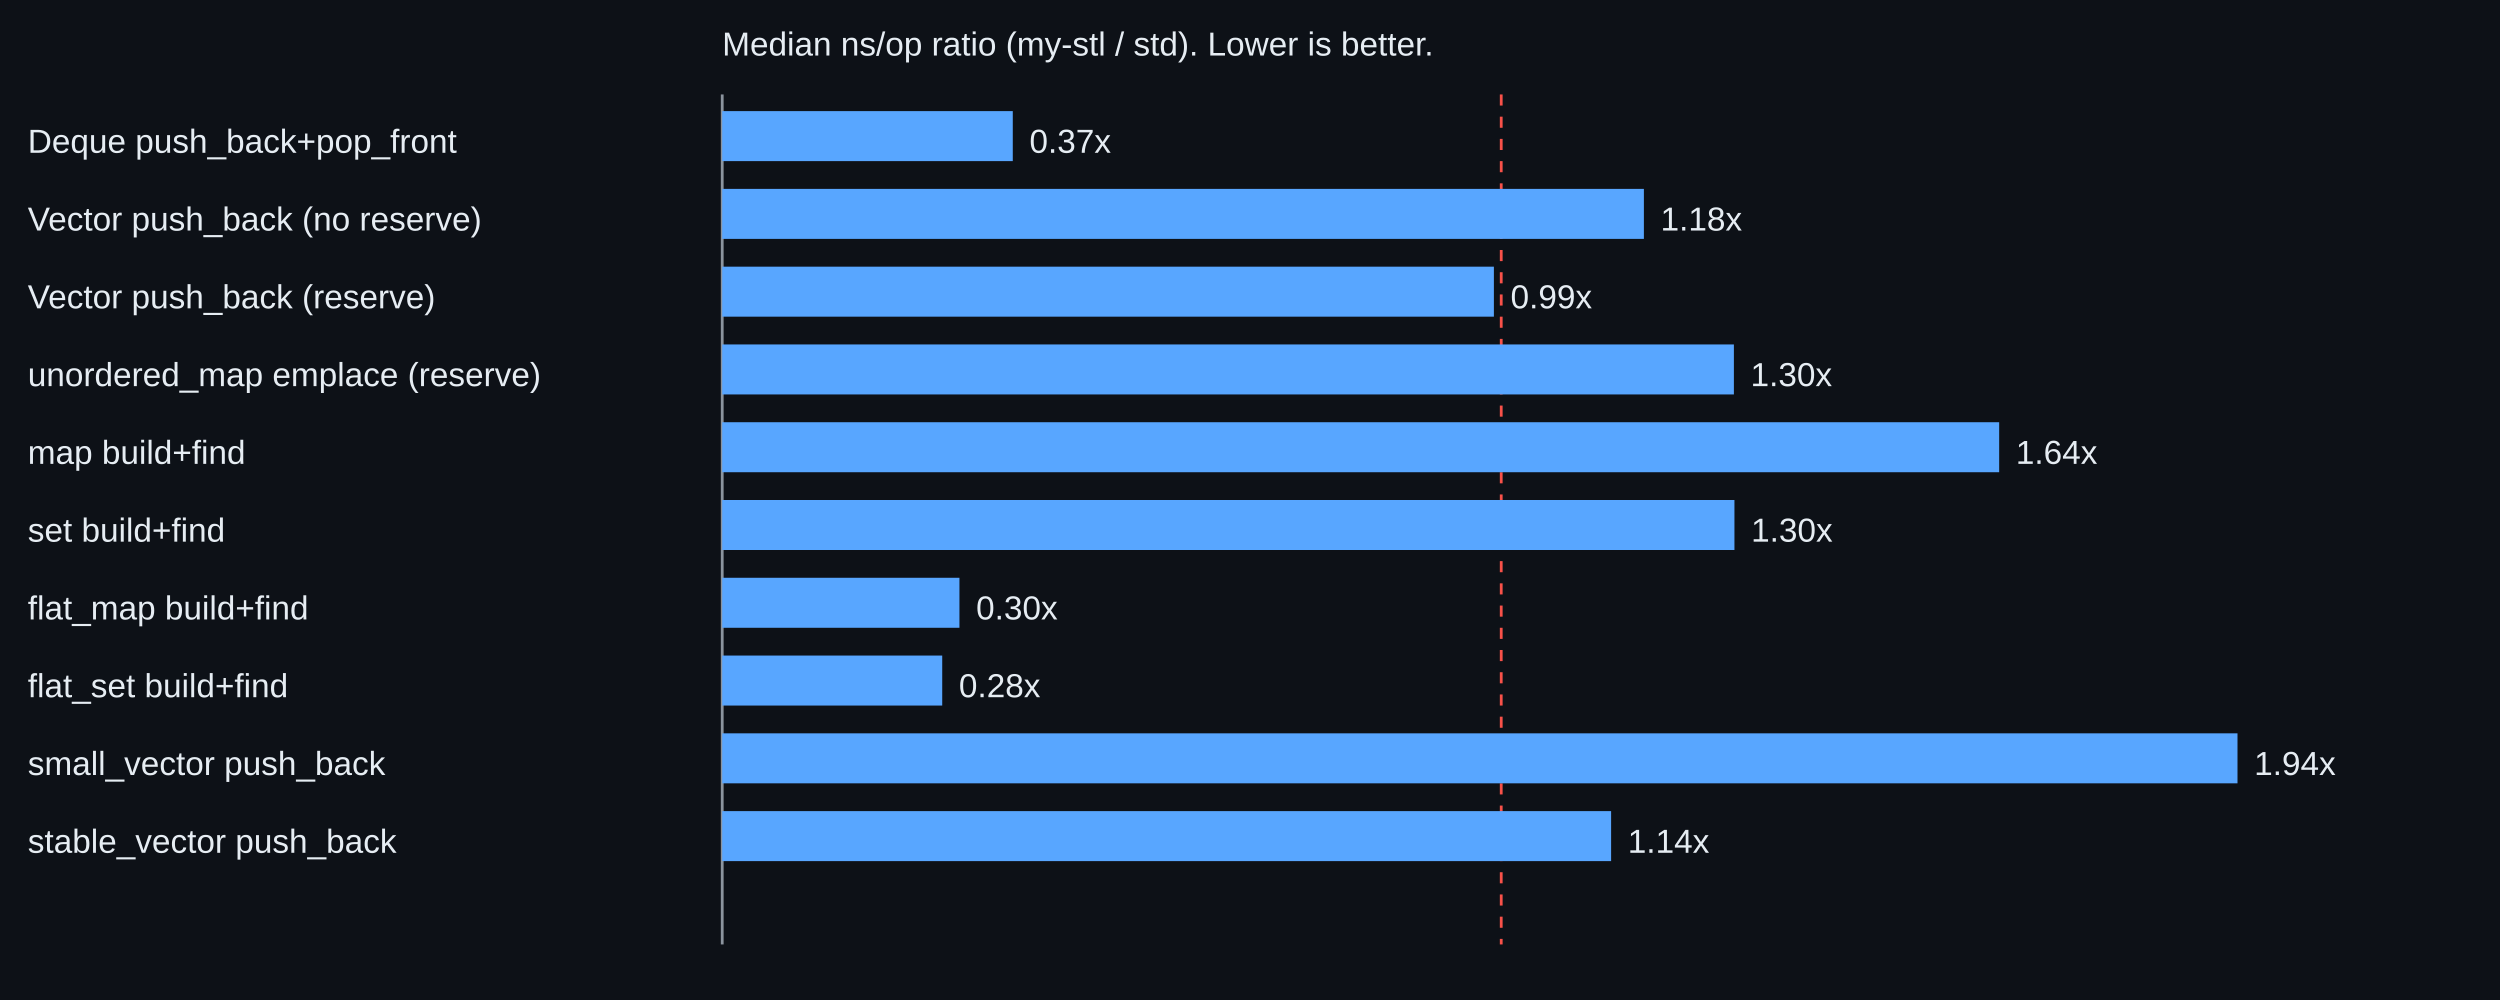
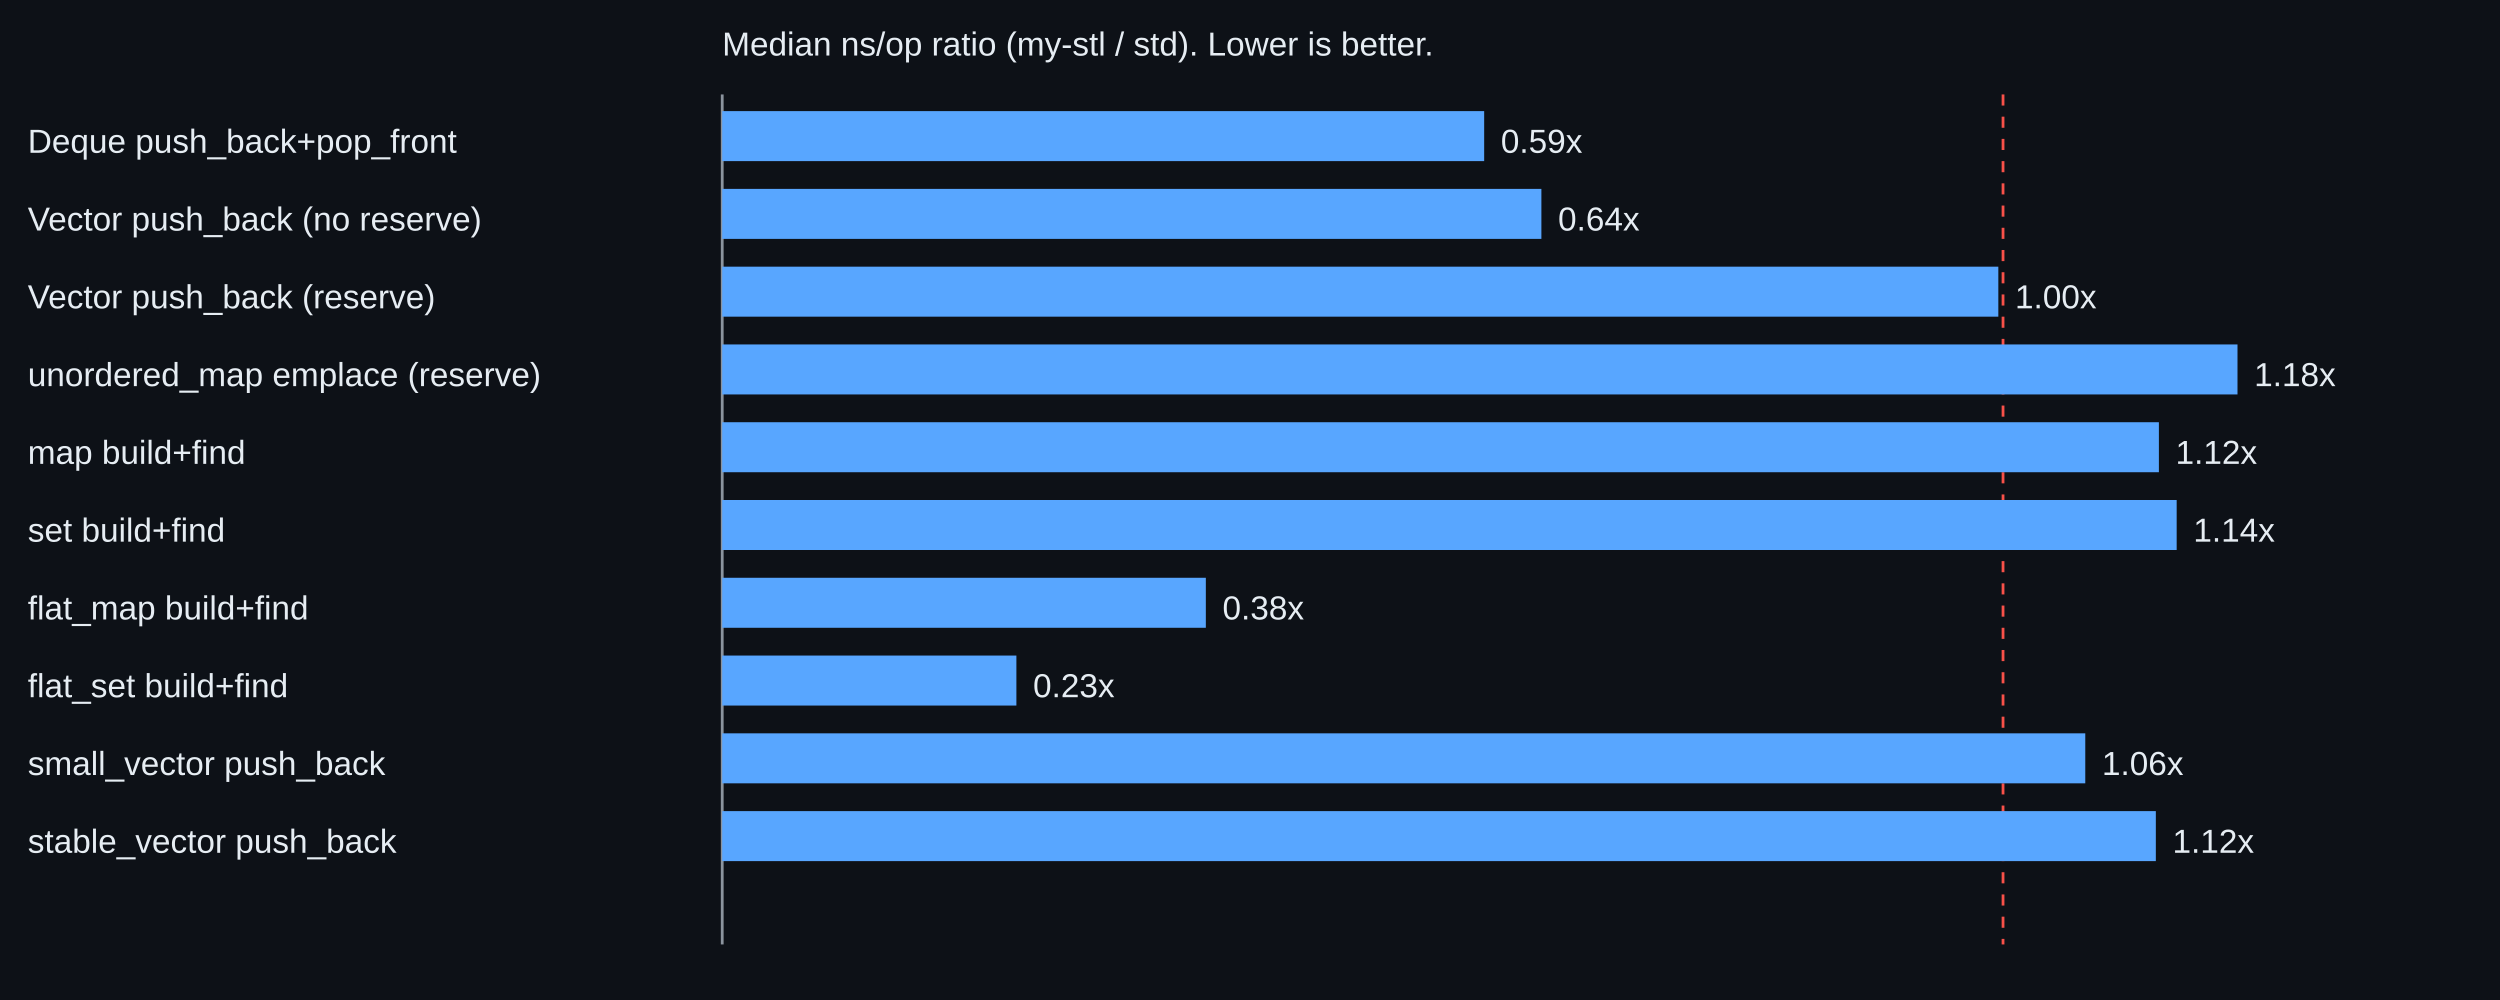
<svg xmlns="http://www.w3.org/2000/svg" width="900" height="360" viewBox="0 0 900 360" role="img">
  <style>text{font-family:Arial, sans-serif;font-size:12px;fill:#e6edf3;}.axis{stroke:#8b949e;stroke-width:1;}.bar{fill:#58a6ff;}.baseline{stroke:#f85149;stroke-width:1;stroke-dasharray:4 4;}</style>
  <rect width="100%" height="100%" fill="#0d1117" />
  <text x="260" y="20">Median ns/op ratio (my-stl / std). Lower is better.</text>
  <line class="axis" x1="260" y1="34" x2="260" y2="340" />
-   <line class="baseline" x1="540.44" y1="34" x2="540.44" y2="340" />
+   <line class="baseline" x1="721.091" y1="34" x2="721.091" y2="340" />
  <text x="10" y="55">Deque push_back+pop_front</text>
-   <rect class="bar" x="260" y="40" width="104.6" height="18" />
-   <text x="370.6" y="55">0.37x</text>
+   <rect class="bar" x="260" y="40" width="274.3" height="18" />
+   <text x="540.3" y="55">0.59x</text>
  <text x="10" y="83">Vector push_back (no reserve)</text>
-   <rect class="bar" x="260" y="68" width="331.8" height="18" />
-   <text x="597.8" y="83">1.18x</text>
+   <rect class="bar" x="260" y="68" width="294.9" height="18" />
+   <text x="560.9" y="83">0.64x</text>
  <text x="10" y="111">Vector push_back (reserve)</text>
-   <rect class="bar" x="260" y="96" width="277.8" height="18" />
-   <text x="543.8" y="111">0.99x</text>
+   <rect class="bar" x="260" y="96" width="459.4" height="18" />
+   <text x="725.4" y="111">1.00x</text>
  <text x="10" y="139">unordered_map emplace (reserve)</text>
-   <rect class="bar" x="260" y="124" width="364.2" height="18" />
-   <text x="630.2" y="139">1.30x</text>
+   <rect class="bar" x="260" y="124" width="545.5" height="18" />
+   <text x="811.5" y="139">1.18x</text>
  <text x="10" y="167">map build+find</text>
-   <rect class="bar" x="260" y="152" width="459.7" height="18" />
-   <text x="725.7" y="167">1.64x</text>
+   <rect class="bar" x="260" y="152" width="517.2" height="18" />
+   <text x="783.2" y="167">1.12x</text>
  <text x="10" y="195">set build+find</text>
-   <rect class="bar" x="260" y="180" width="364.4" height="18" />
-   <text x="630.4" y="195">1.30x</text>
+   <rect class="bar" x="260" y="180" width="523.6" height="18" />
+   <text x="789.6" y="195">1.14x</text>
  <text x="10" y="223">flat_map build+find</text>
-   <rect class="bar" x="260" y="208" width="85.4" height="18" />
-   <text x="351.4" y="223">0.30x</text>
+   <rect class="bar" x="260" y="208" width="174.1" height="18" />
+   <text x="440.1" y="223">0.38x</text>
  <text x="10" y="251">flat_set build+find</text>
-   <rect class="bar" x="260" y="236" width="79.2" height="18" />
-   <text x="345.2" y="251">0.28x</text>
+   <rect class="bar" x="260" y="236" width="105.9" height="18" />
+   <text x="371.9" y="251">0.23x</text>
  <text x="10" y="279">small_vector push_back</text>
-   <rect class="bar" x="260" y="264" width="545.5" height="18" />
-   <text x="811.5" y="279">1.94x</text>
+   <rect class="bar" x="260" y="264" width="490.7" height="18" />
+   <text x="756.7" y="279">1.06x</text>
  <text x="10" y="307">stable_vector push_back</text>
-   <rect class="bar" x="260" y="292" width="320.0" height="18" />
-   <text x="586.0" y="307">1.14x</text>
+   <rect class="bar" x="260" y="292" width="516.1" height="18" />
+   <text x="782.1" y="307">1.12x</text>
</svg>
